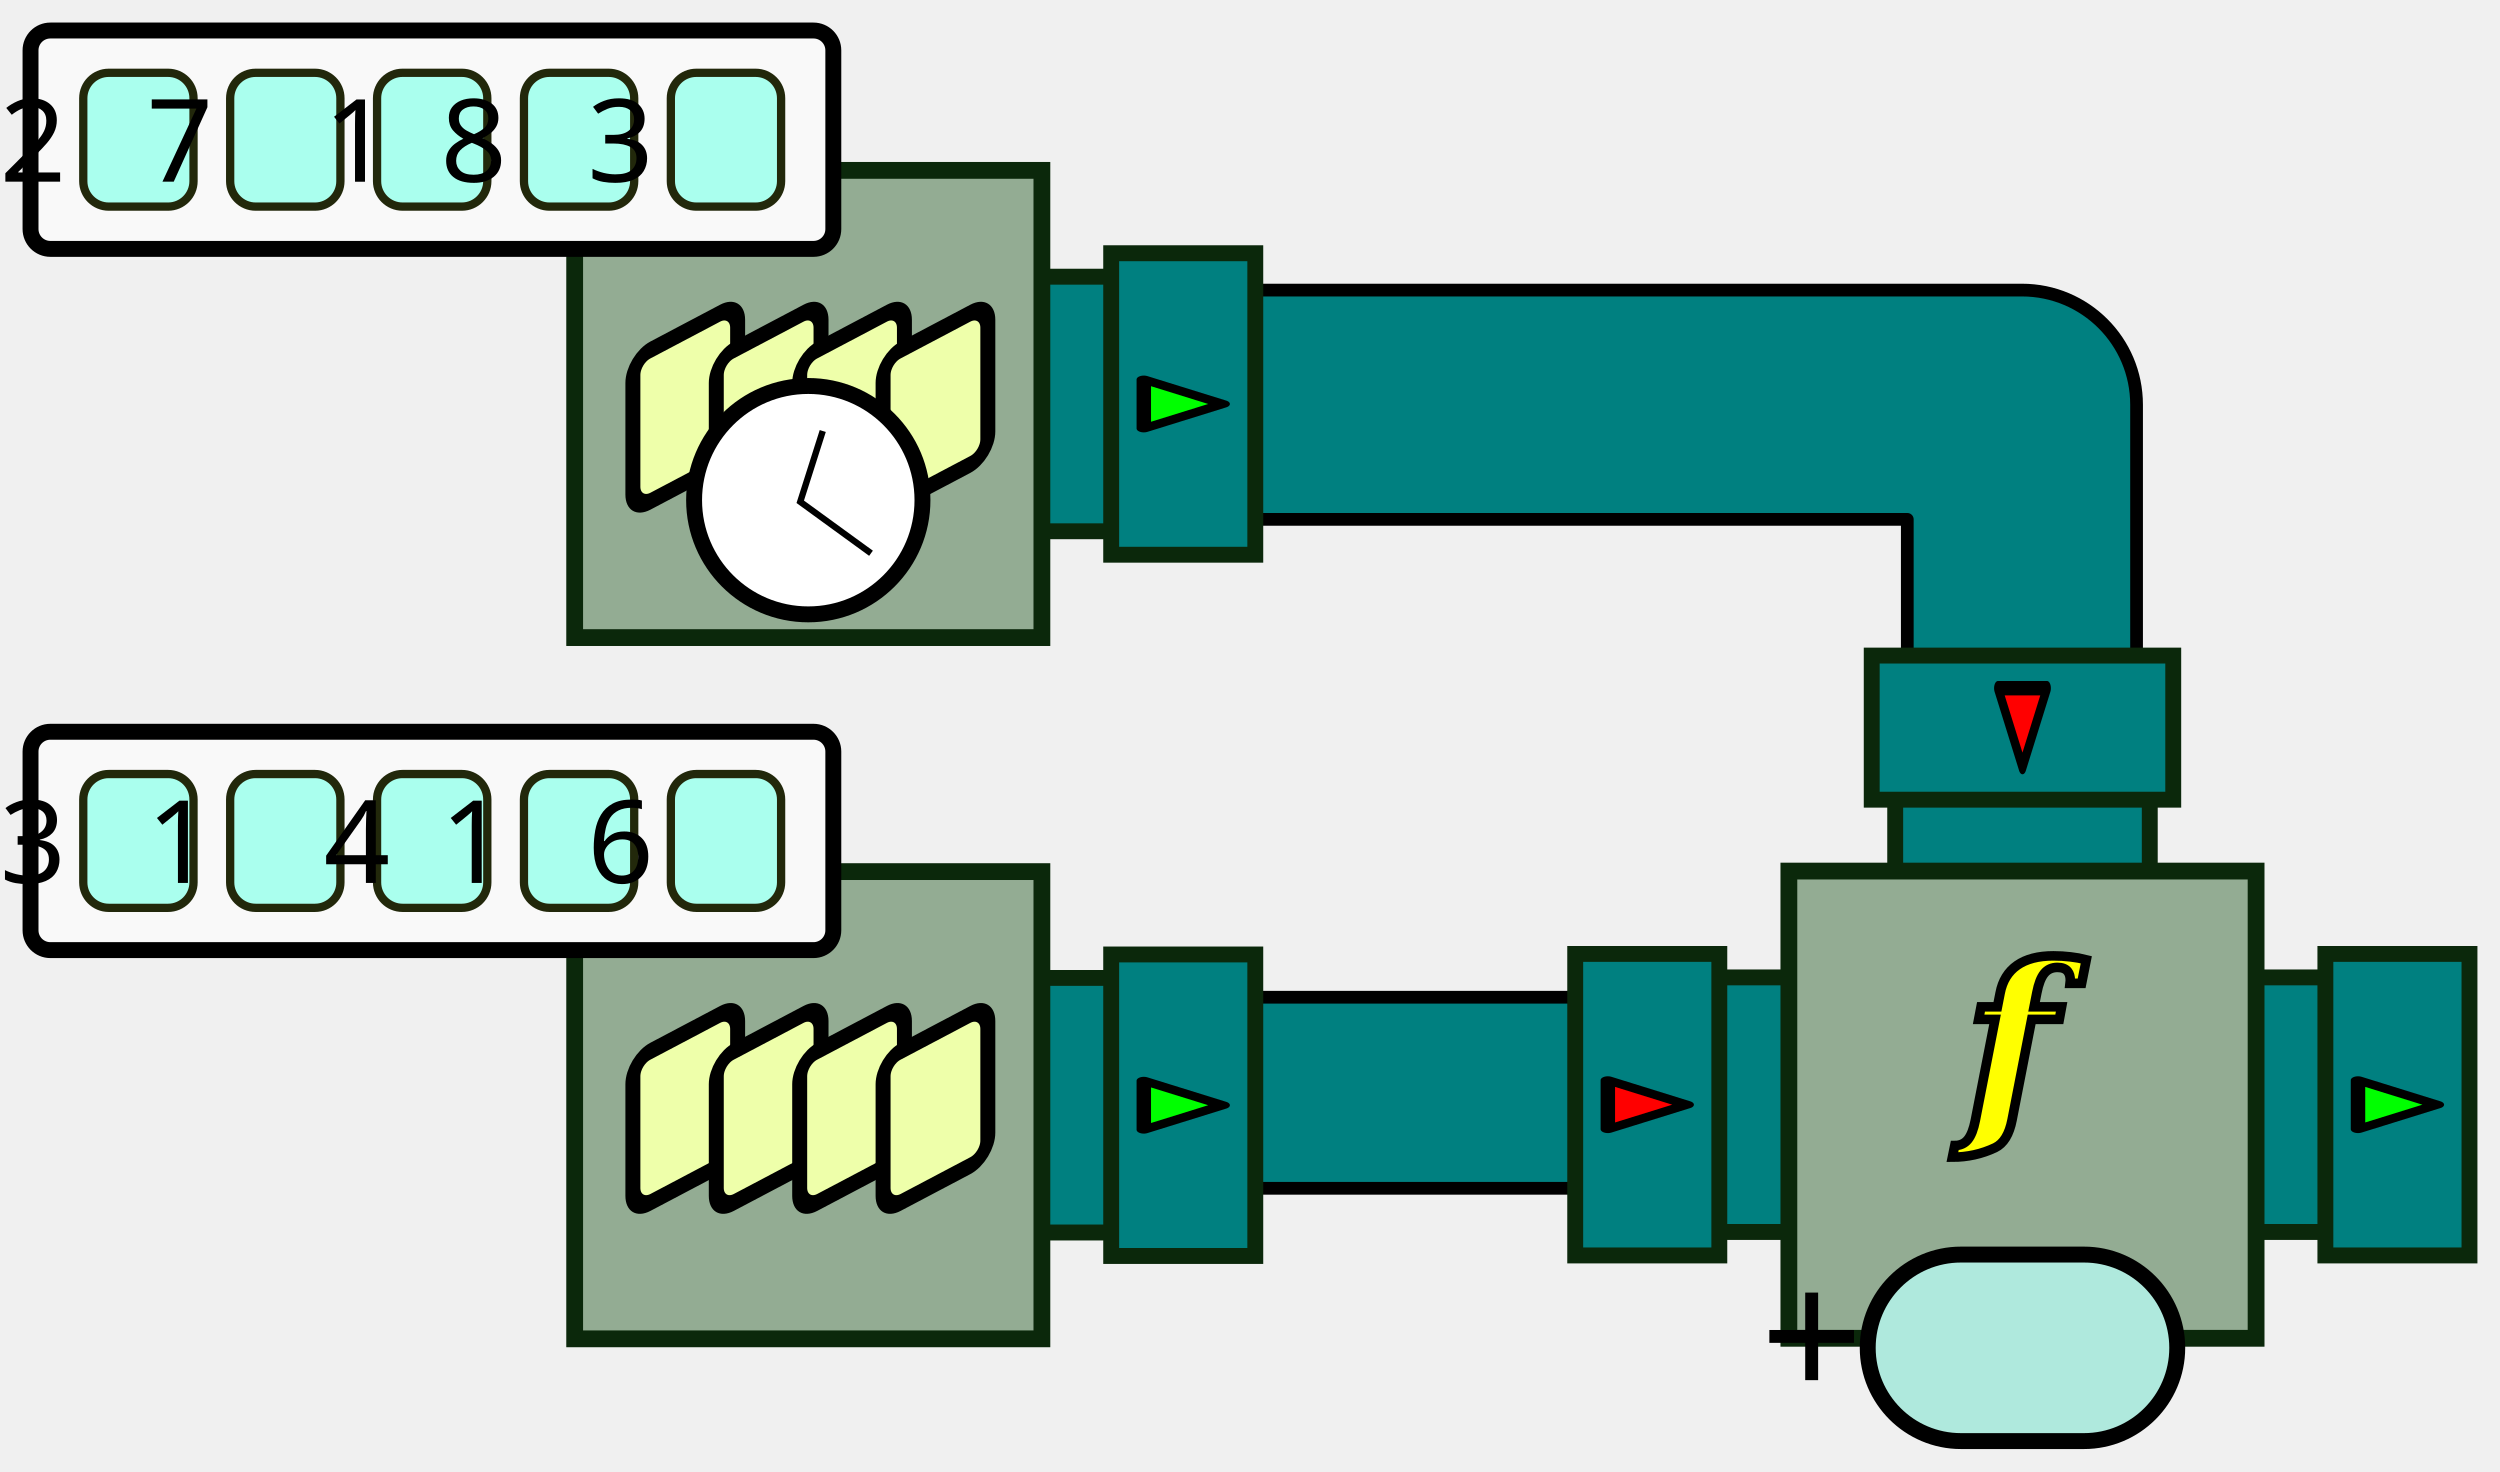
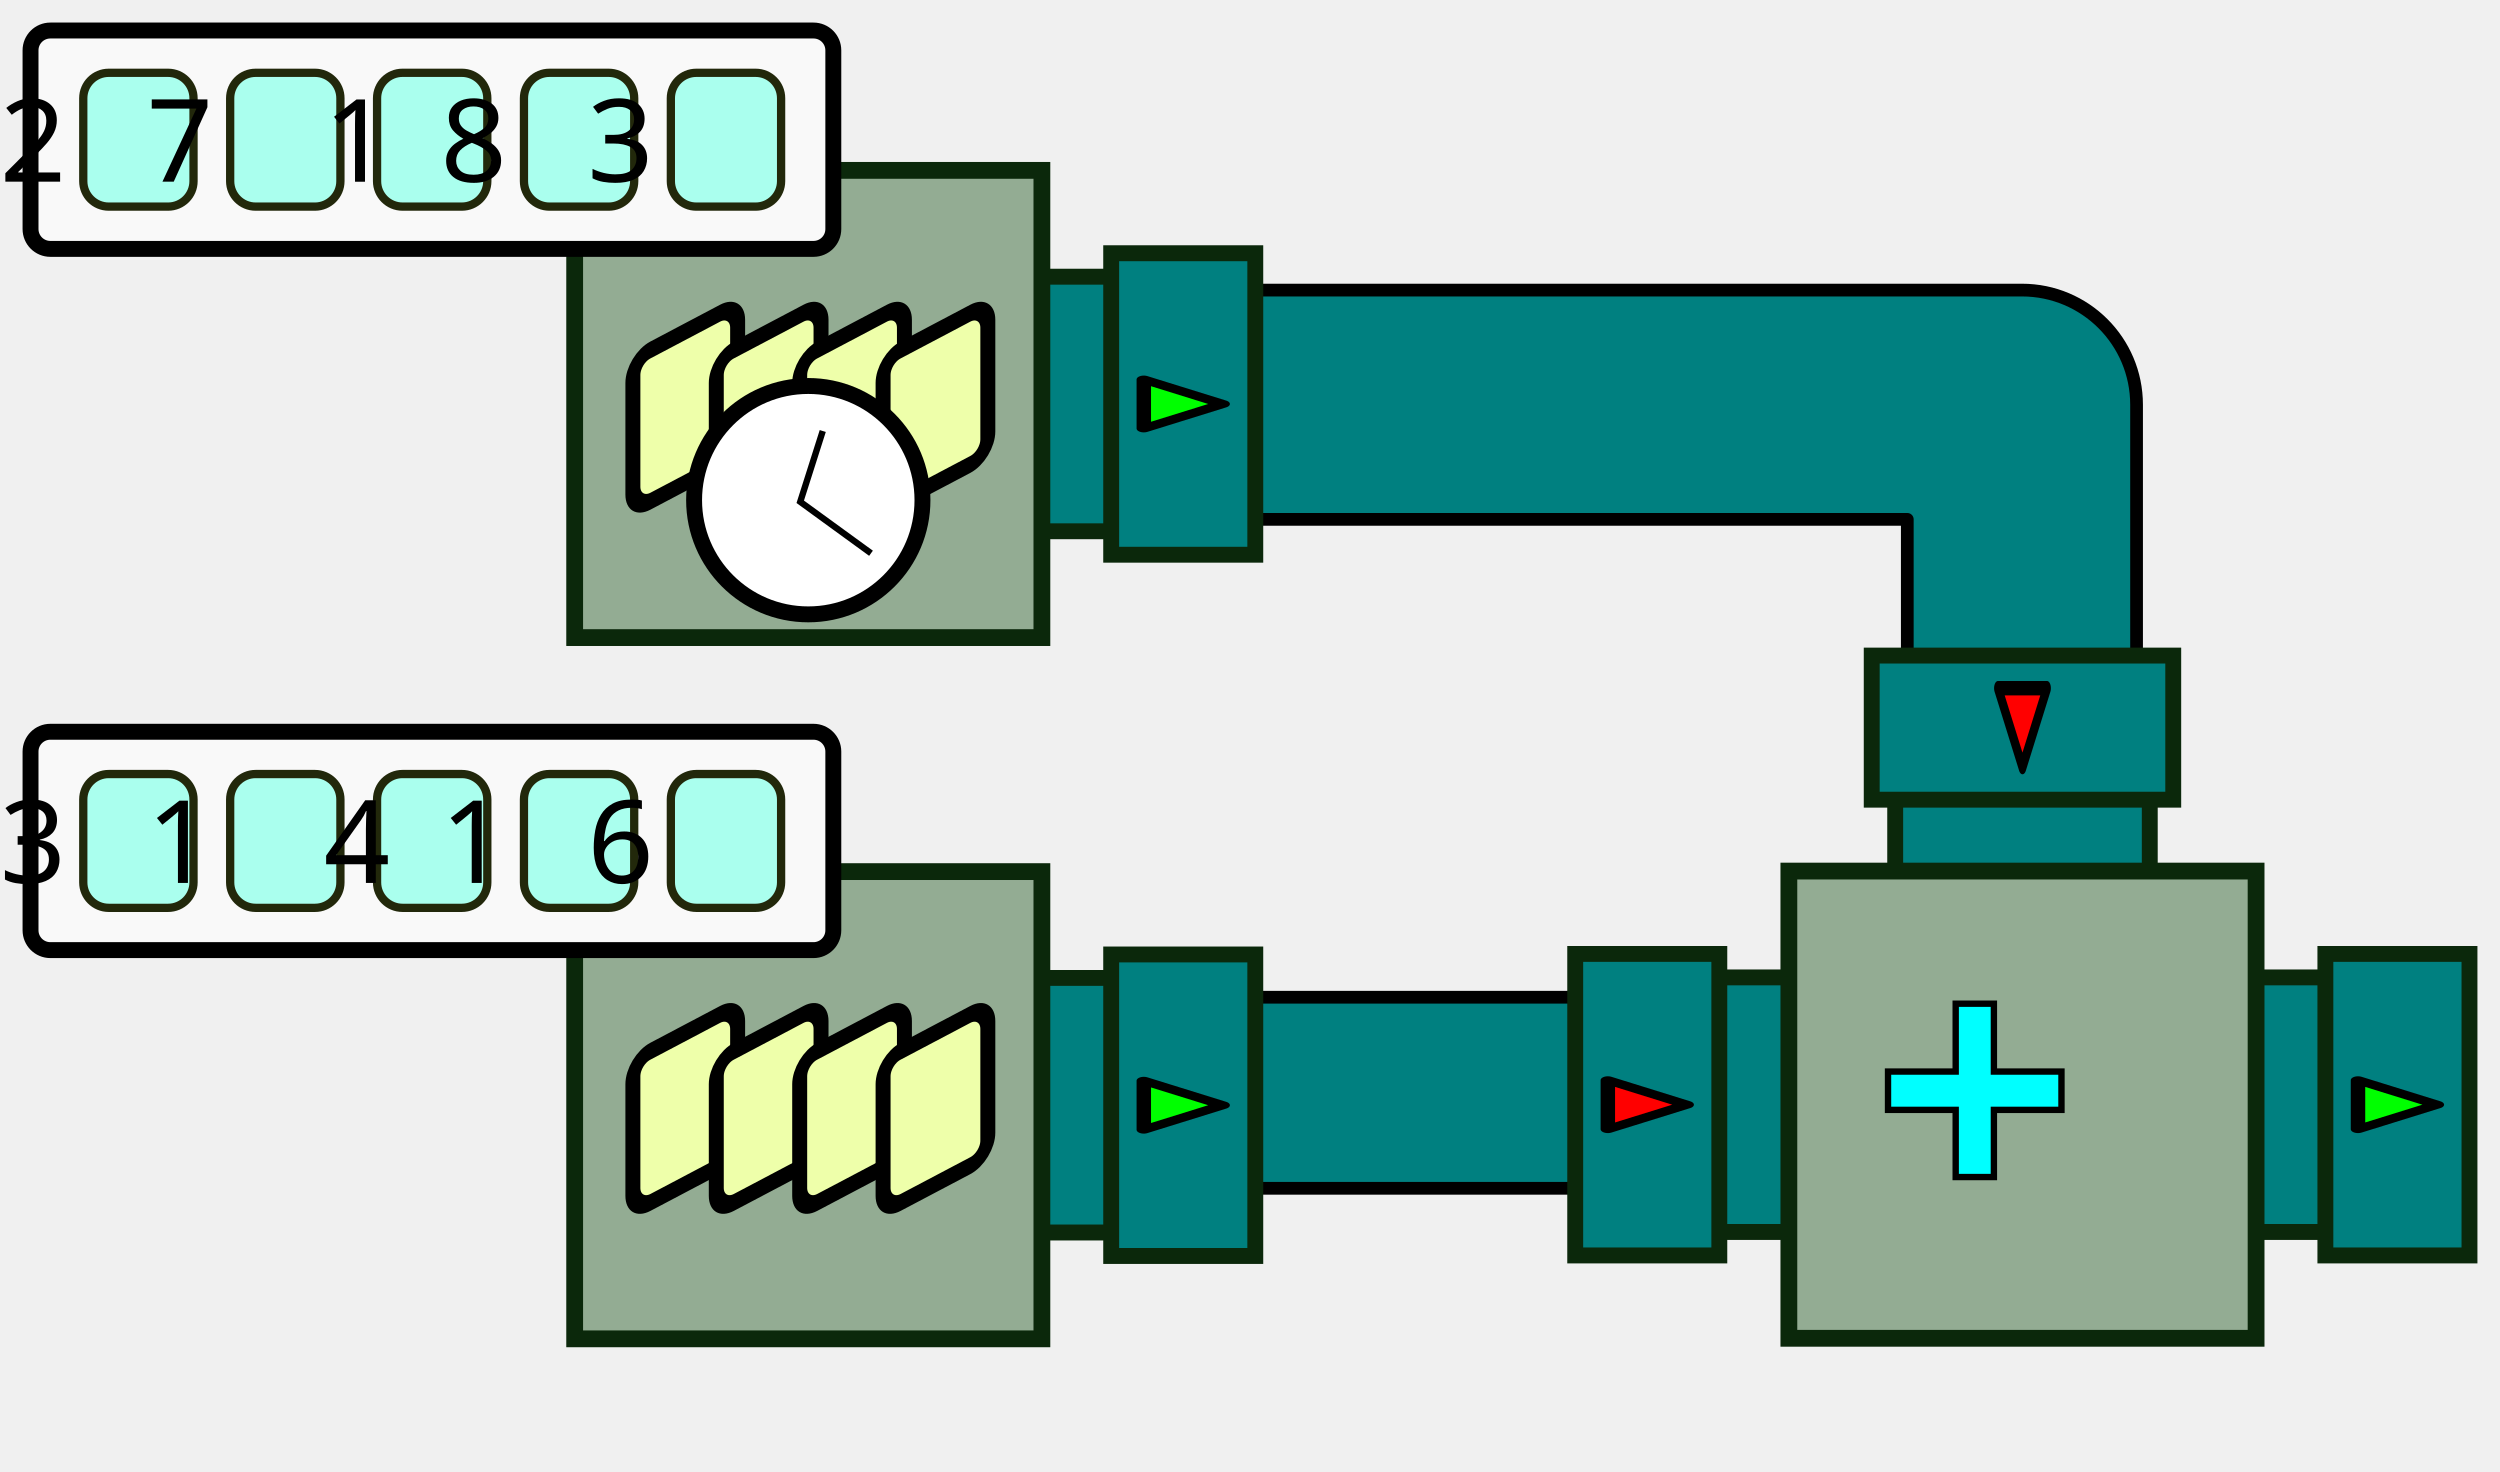
<svg xmlns="http://www.w3.org/2000/svg" width="110.785mm" height="65.213mm" viewBox="0 0 392.545 231.07" id="svg18651" version="1.1">
  <defs id="defs18653" />
  <g id="layer1" transform="translate(-81.02737,-105.5886)">
    <rect style="opacity:1;fill:#008080;fill-opacity:1;stroke:#000000;stroke-width:2;stroke-linecap:round;stroke-linejoin:round;stroke-miterlimit:4;stroke-dasharray:none;stroke-dashoffset:0;stroke-opacity:1" id="rect18865" width="150" height="30" x="235.179" y="262.173" ry="3.11" />
    <path style="color:#000000;font-style:normal;font-variant:normal;font-weight:normal;font-stretch:normal;font-size:medium;line-height:normal;font-family:sans-serif;text-indent:0;text-align:start;text-decoration:none;text-decoration-line:none;text-decoration-style:solid;text-decoration-color:#000000;letter-spacing:normal;word-spacing:normal;text-transform:none;direction:ltr;block-progression:tb;writing-mode:lr-tb;baseline-shift:baseline;text-anchor:start;white-space:normal;clip-rule:nonzero;display:inline;overflow:visible;visibility:visible;opacity:1;isolation:auto;mix-blend-mode:normal;color-interpolation:sRGB;color-interpolation-filters:linearRGB;solid-color:#000000;solid-opacity:1;fill:#008080;fill-opacity:1;fill-rule:evenodd;stroke:#000000;stroke-width:2;stroke-linecap:butt;stroke-linejoin:round;stroke-miterlimit:4;stroke-dasharray:none;stroke-dashoffset:0;stroke-opacity:1;color-rendering:auto;image-rendering:auto;shape-rendering:auto;text-rendering:auto;enable-background:accumulate" d="m 265.65,151.137 0,36 114.857,0 0,60.57 36,0 0,-78.57 a 18.002,18.002 0 0 0 -18,-18 l -132.857,0 z" id="path19069" />
    <g style="display:inline;fill:#008080;fill-opacity:1" transform="translate(88.6754,-538.3272)" id="g6939-8-5">
      <rect style="color:#000000;display:inline;overflow:visible;visibility:visible;fill:#008080;fill-opacity:1;fill-rule:nonzero;stroke:#0b280b;stroke-width:2.496;stroke-miterlimit:4;stroke-dasharray:none;stroke-dashoffset:0;marker:none;enable-background:accumulate" id="rect6941-1-3" width="39.971" height="77.252" x="687.362" y="97.915" transform="matrix(0,1,1,0,0,0)" />
      <rect y="166.827" x="683.676" height="22.627" width="47.344" id="rect6943-5-5" style="color:#000000;display:inline;overflow:visible;visibility:visible;fill:#008080;fill-opacity:1;fill-rule:nonzero;stroke:#0b280b;stroke-width:2.496;stroke-miterlimit:4;stroke-dasharray:none;stroke-dashoffset:0;marker:none;enable-background:accumulate" transform="matrix(0,1,1,0,0,0)" />
    </g>
    <path style="display:inline;opacity:1;fill:#00ff00;fill-opacity:1;stroke:#000000;stroke-width:7.472;stroke-linecap:round;stroke-linejoin:round;stroke-miterlimit:4;stroke-dasharray:none;stroke-dashoffset:0;stroke-opacity:1" id="path6947-6-6" d="m 57.127,378.819 -47.11,0 23.555,-40.799 z" transform="matrix(0,0.1634115,-0.3034906,0,375.5929,163.535)" />
    <path id="path6945-4-3" d="m 171.261,132.34 0,73.362 8.321,0 58.084,0 6.957,0 0,-73.362 -6.957,0 -58.084,0 -8.321,0 z" style="color:#000000;display:inline;overflow:visible;visibility:visible;fill:#93ac93;fill-opacity:1;fill-rule:nonzero;stroke:#0b280b;stroke-width:2.638;stroke-miterlimit:4;stroke-dasharray:none;stroke-dashoffset:0;marker:none;enable-background:accumulate" />
    <g style="display:inline" id="g5388" transform="translate(-116.3748,-981.187)">
      <rect transform="matrix(0.8843788,-0.4667699,0,1,0,0)" style="opacity:1;fill:#eeffaa;fill-opacity:1;stroke:#000000;stroke-width:2.658;stroke-linecap:round;stroke-linejoin:round;stroke-miterlimit:4;stroke-dasharray:none;stroke-dashoffset:0;stroke-opacity:1" id="rect27399-1" width="18.597" height="23.748" x="335.576" y="1299.817" ry="3.11" />
      <rect ry="3.11" y="1306.729" x="350.384" height="23.748" width="18.597" id="rect5382" style="opacity:1;fill:#eeffaa;fill-opacity:1;stroke:#000000;stroke-width:2.658;stroke-linecap:round;stroke-linejoin:round;stroke-miterlimit:4;stroke-dasharray:none;stroke-dashoffset:0;stroke-opacity:1" transform="matrix(0.8843788,-0.4667699,0,1,0,0)" />
      <rect transform="matrix(0.8843788,-0.4667699,0,1,0,0)" style="opacity:1;fill:#eeffaa;fill-opacity:1;stroke:#000000;stroke-width:2.658;stroke-linecap:round;stroke-linejoin:round;stroke-miterlimit:4;stroke-dasharray:none;stroke-dashoffset:0;stroke-opacity:1" id="rect5384" width="18.597" height="23.748" x="365.191" y="1313.64" ry="3.11" />
      <rect ry="3.11" y="1320.552" x="379.998" height="23.748" width="18.597" id="rect5386" style="opacity:1;fill:#eeffaa;fill-opacity:1;stroke:#000000;stroke-width:2.658;stroke-linecap:round;stroke-linejoin:round;stroke-miterlimit:4;stroke-dasharray:none;stroke-dashoffset:0;stroke-opacity:1" transform="matrix(0.8843788,-0.4667699,0,1,0,0)" />
    </g>
    <rect style="display:inline;opacity:1;fill:#f9f9f9;fill-opacity:1;stroke:#000000;stroke-width:2.5;stroke-linecap:round;stroke-linejoin:round;stroke-miterlimit:4;stroke-dasharray:none;stroke-dashoffset:0;stroke-opacity:1" id="rect5412" width="126.052" height="34.286" x="85.821" y="110.382" ry="3.11" />
    <g id="g6012" transform="translate(-226.1535,-1177.162)">
      <rect ry="3.993" style="fill:#aaffee;fill-opacity:1;stroke:#22280b;stroke-width:1.3;stroke-miterlimit:4;stroke-dasharray:none;stroke-dashoffset:0;stroke-opacity:1" id="rect6003" width="17.311" height="21.011" x="320.256" y="1294.182" />
      <text id="text6005" y="1316.371" x="327.68" style="font-style:normal;font-weight:normal;font-size:18.163px;line-height:125%;font-family:Sans;letter-spacing:0px;word-spacing:0px;fill:#000000;fill-opacity:1;stroke:none;stroke-width:0.709;stroke-miterlimit:4;stroke-dasharray:none" xml:space="preserve" transform="scale(1.003881,0.9961336)">
        <tspan y="1316.371" x="327.68" id="tspan6007" style="font-style:normal;text-align:center;text-anchor:middle;stroke-width:0.709;stroke-miterlimit:4;stroke-dasharray:none">2</tspan>
      </text>
    </g>
    <g transform="translate(-203.0883,-1177.162)" id="g6017">
      <rect y="1294.182" x="320.256" height="21.011" width="17.311" id="rect6019" style="fill:#aaffee;fill-opacity:1;stroke:#22280b;stroke-width:1.3;stroke-miterlimit:4;stroke-dasharray:none;stroke-dashoffset:0;stroke-opacity:1" ry="3.993" />
      <text transform="scale(1.003881,0.9961336)" xml:space="preserve" style="font-style:normal;font-weight:normal;font-size:18.163px;line-height:125%;font-family:Sans;letter-spacing:0px;word-spacing:0px;fill:#000000;fill-opacity:1;stroke:none;stroke-width:0.709;stroke-miterlimit:4;stroke-dasharray:none" x="327.68" y="1316.371" id="text6021">
        <tspan style="font-style:normal;text-align:center;text-anchor:middle;stroke-width:0.709;stroke-miterlimit:4;stroke-dasharray:none" id="tspan6023" x="327.68" y="1316.371">7</tspan>
      </text>
    </g>
    <rect y="117.019" x="140.233" height="21.011" width="17.311" id="rect6027" style="fill:#aaffee;fill-opacity:1;stroke:#22280b;stroke-width:1.3;stroke-miterlimit:4;stroke-dasharray:none;stroke-dashoffset:0;stroke-opacity:1" ry="3.993" />
    <text transform="scale(1.003881,0.9961336)" xml:space="preserve" style="font-style:normal;font-weight:normal;font-size:18.163px;line-height:125%;font-family:Sans;letter-spacing:0px;word-spacing:0px;fill:#000000;fill-opacity:1;stroke:none;stroke-width:0.709;stroke-miterlimit:4;stroke-dasharray:none" x="148.353" y="134.64" id="text6029">
      <tspan style="font-style:normal;text-align:center;text-anchor:middle;stroke-width:0.709;stroke-miterlimit:4;stroke-dasharray:none" id="tspan6031" x="148.353" y="134.64">1</tspan>
    </text>
    <g id="g6037" transform="translate(-156.958,-1177.162)">
      <rect ry="3.993" style="fill:#aaffee;fill-opacity:1;stroke:#22280b;stroke-width:1.3;stroke-miterlimit:4;stroke-dasharray:none;stroke-dashoffset:0;stroke-opacity:1" id="rect6039" width="17.311" height="21.011" x="320.256" y="1294.182" />
      <text id="text6041" y="1316.371" x="327.68" style="font-style:normal;font-weight:normal;font-size:18.163px;line-height:125%;font-family:Sans;letter-spacing:0px;word-spacing:0px;fill:#000000;fill-opacity:1;stroke:none;stroke-width:0.709;stroke-miterlimit:4;stroke-dasharray:none" xml:space="preserve" transform="scale(1.003881,0.9961336)">
        <tspan y="1316.371" x="327.68" id="tspan6043" style="font-style:normal;text-align:center;text-anchor:middle;stroke-width:0.709;stroke-miterlimit:4;stroke-dasharray:none">8</tspan>
      </text>
    </g>
    <g transform="translate(-133.8928,-1177.162)" id="g6045">
      <rect y="1294.182" x="320.256" height="21.011" width="17.311" id="rect6047" style="fill:#aaffee;fill-opacity:1;stroke:#22280b;stroke-width:1.3;stroke-miterlimit:4;stroke-dasharray:none;stroke-dashoffset:0;stroke-opacity:1" ry="3.993" />
      <text transform="scale(1.003881,0.9961336)" xml:space="preserve" style="font-style:normal;font-weight:normal;font-size:18.163px;line-height:125%;font-family:Sans;letter-spacing:0px;word-spacing:0px;fill:#000000;fill-opacity:1;stroke:none;stroke-width:0.709;stroke-miterlimit:4;stroke-dasharray:none" x="327.68" y="1316.371" id="text6049">
        <tspan style="font-style:normal;text-align:center;text-anchor:middle;stroke-width:0.709;stroke-miterlimit:4;stroke-dasharray:none" id="tspan6051" x="327.68" y="1316.371">3</tspan>
      </text>
    </g>
-     <g id="g18988" transform="translate(-34.9982,20.28971)">
-       <g style="display:inline;fill:#008080;fill-opacity:1" transform="translate(314.3251,-448.5934)" id="g6999-2">
-         <rect style="color:#000000;display:inline;overflow:visible;visibility:visible;fill:#008080;fill-opacity:1;fill-rule:nonzero;stroke:#0b280b;stroke-width:2.496;stroke-miterlimit:4;stroke-dasharray:none;stroke-dashoffset:0;marker:none;enable-background:accumulate" id="rect7001-0" width="39.971" height="77.252" x="687.362" y="97.915" transform="matrix(0,1,1,0,0,0)" />
-         <rect y="166.827" x="683.676" height="22.627" width="47.344" id="rect7003-1" style="color:#000000;display:inline;overflow:visible;visibility:visible;fill:#008080;fill-opacity:1;fill-rule:nonzero;stroke:#0b280b;stroke-width:2.496;stroke-miterlimit:4;stroke-dasharray:none;stroke-dashoffset:0;marker:none;enable-background:accumulate" transform="matrix(0,1,1,0,0,0)" />
-       </g>
-       <path style="display:inline;opacity:1;fill:#00ff00;fill-opacity:1;stroke:#000000;stroke-width:7.472;stroke-linecap:round;stroke-linejoin:round;stroke-miterlimit:4;stroke-dasharray:none;stroke-dashoffset:0;stroke-opacity:1" id="path7005-6" d="m 57.127,378.819 -47.11,0 23.555,-40.799 z" transform="matrix(0,0.1634115,-0.3034906,0,601.2427,253.2689)" />
-       <g id="g18948" transform="matrix(0,1,-1,0,1140.94,139.1996)" style="display:inline;fill:#008080;fill-opacity:1">
-         <rect style="color:#000000;display:inline;overflow:visible;visibility:visible;fill:#008080;fill-opacity:1;fill-rule:nonzero;stroke:#0b280b;stroke-width:2.496;stroke-miterlimit:4;stroke-dasharray:none;stroke-dashoffset:0;marker:none;enable-background:accumulate" id="rect18950" width="39.971" height="77.252" x="687.362" y="-140.576" transform="matrix(0,1,-1,0,0,0)" />
-         <rect y="-71.664" x="683.676" height="22.627" width="47.344" id="rect18952" style="color:#000000;display:inline;overflow:visible;visibility:visible;fill:#008080;fill-opacity:1;fill-rule:nonzero;stroke:#0b280b;stroke-width:2.496;stroke-miterlimit:4;stroke-dasharray:none;stroke-dashoffset:0;marker:none;enable-background:accumulate" transform="matrix(0,1,-1,0,0,0)" />
-       </g>
-       <path style="display:inline;opacity:1;fill:#ff0000;fill-opacity:1;stroke:#000000;stroke-width:7.472;stroke-linecap:round;stroke-linejoin:round;stroke-miterlimit:4;stroke-dasharray:none;stroke-dashoffset:0;stroke-opacity:1" id="path18954" d="m 57.127,378.819 -47.11,0 23.555,-40.799 z" transform="matrix(-0.1634115,0,0,-0.3034906,439.0773,308.327)" />
-       <g style="display:inline;fill:#008080;fill-opacity:1" transform="translate(314.3251,-448.5934)" id="g6993-0">
-         <rect transform="matrix(0,1,-1,0,0,0)" y="-140.576" x="687.362" height="77.252" width="39.971" id="rect6995-2" style="color:#000000;display:inline;overflow:visible;visibility:visible;fill:#008080;fill-opacity:1;fill-rule:nonzero;stroke:#0b280b;stroke-width:2.496;stroke-miterlimit:4;stroke-dasharray:none;stroke-dashoffset:0;marker:none;enable-background:accumulate" />
-         <rect transform="matrix(0,1,-1,0,0,0)" style="color:#000000;display:inline;overflow:visible;visibility:visible;fill:#008080;fill-opacity:1;fill-rule:nonzero;stroke:#0b280b;stroke-width:2.496;stroke-miterlimit:4;stroke-dasharray:none;stroke-dashoffset:0;marker:none;enable-background:accumulate" id="rect6997-7" width="47.344" height="22.627" x="683.676" y="-71.664" />
-       </g>
-       <path transform="matrix(0,0.1634115,-0.3034906,0,483.4526,253.2689)" d="m 57.127,378.819 -47.11,0 23.555,-40.799 z" id="path7007-1" style="display:inline;opacity:1;fill:#ff0000;fill-opacity:1;stroke:#000000;stroke-width:7.472;stroke-linecap:round;stroke-linejoin:round;stroke-miterlimit:4;stroke-dasharray:none;stroke-dashoffset:0;stroke-opacity:1" />
-       <path id="path7021-9" d="m 396.911,222.074 0,73.362 8.321,0 58.084,0 6.957,0 0,-73.362 -6.957,0 -58.084,0 -8.321,0 z" style="color:#000000;display:inline;overflow:visible;visibility:visible;fill:#93ac93;fill-opacity:1;fill-rule:nonzero;stroke:#0b280b;stroke-width:2.638;stroke-miterlimit:4;stroke-dasharray:none;stroke-dashoffset:0;marker:none;enable-background:accumulate" />
-       <text xml:space="preserve" style="font-style:normal;font-weight:normal;font-size:33.278px;line-height:125%;font-family:sans-serif;letter-spacing:0px;word-spacing:0px;display:inline;fill:#ffff00;fill-opacity:1;stroke:#000000;stroke-width:1.5;stroke-linecap:butt;stroke-linejoin:miter;stroke-miterlimit:4;stroke-dasharray:none;stroke-opacity:1" x="424.534" y="260.667" id="text15401-0-4">
-         <tspan id="tspan15403-7-9" x="424.534" y="260.667" style="font-style:italic;font-variant:normal;font-weight:bold;font-stretch:normal;font-family:'DejaVu Serif';-inkscape-font-specification:'DejaVu Serif Italic';fill:#ffff00;stroke:#000000;stroke-width:1.5;stroke-miterlimit:4;stroke-dasharray:none">f</tspan>
-       </text>
-       <g transform="translate(-248.5548,-673.8141)" id="g18105" style="display:inline">
-         <rect style="opacity:1;fill:#afe9dd;fill-opacity:1;stroke:#000000;stroke-width:2.5;stroke-linecap:round;stroke-linejoin:round;stroke-miterlimit:4;stroke-dasharray:none;stroke-dashoffset:0;stroke-opacity:1" id="rect18066" width="48.599" height="29.286" x="657.847" y="956.104" ry="14.643" />
-         <text xml:space="preserve" style="font-style:normal;font-weight:normal;font-size:28.336px;line-height:125%;font-family:sans-serif;letter-spacing:0px;word-spacing:0px;fill:#000000;fill-opacity:1;stroke:none;stroke-width:1px;stroke-linecap:butt;stroke-linejoin:miter;stroke-opacity:1" x="683.632" y="976.851" id="text18068" transform="scale(0.9978365,1.002168)">
-           <tspan id="tspan18070" x="683.632" y="976.851" style="text-align:center;text-anchor:middle;fill:#000000;fill-opacity:1">+</tspan>
-         </text>
-       </g>
+     <g id="g6999-2" transform="translate(279.3269,-428.3037)" style="display:inline;fill:#008080;fill-opacity:1">
+       <rect transform="matrix(0,1,1,0,0,0)" y="97.915" x="687.362" height="77.252" width="39.971" id="rect7001-0" style="color:#000000;display:inline;overflow:visible;visibility:visible;fill:#008080;fill-opacity:1;fill-rule:nonzero;stroke:#0b280b;stroke-width:2.496;stroke-miterlimit:4;stroke-dasharray:none;stroke-dashoffset:0;marker:none;enable-background:accumulate" />
+       <rect transform="matrix(0,1,1,0,0,0)" style="color:#000000;display:inline;overflow:visible;visibility:visible;fill:#008080;fill-opacity:1;fill-rule:nonzero;stroke:#0b280b;stroke-width:2.496;stroke-miterlimit:4;stroke-dasharray:none;stroke-dashoffset:0;marker:none;enable-background:accumulate" id="rect7003-1" width="47.344" height="22.627" x="683.676" y="166.827" />
    </g>
+     <path transform="matrix(0,0.1634115,-0.3034906,0,566.2445,273.5586)" d="m 57.127,378.819 -47.11,0 23.555,-40.799 z" id="path7005-6" style="display:inline;opacity:1;fill:#00ff00;fill-opacity:1;stroke:#000000;stroke-width:7.472;stroke-linecap:round;stroke-linejoin:round;stroke-miterlimit:4;stroke-dasharray:none;stroke-dashoffset:0;stroke-opacity:1" />
+     <g style="display:inline;fill:#008080;fill-opacity:1" transform="matrix(0,1,-1,0,1105.941,159.4893)" id="g18948">
+       <rect transform="matrix(0,1,-1,0,0,0)" y="-140.576" x="687.362" height="77.252" width="39.971" id="rect18950" style="color:#000000;display:inline;overflow:visible;visibility:visible;fill:#008080;fill-opacity:1;fill-rule:nonzero;stroke:#0b280b;stroke-width:2.496;stroke-miterlimit:4;stroke-dasharray:none;stroke-dashoffset:0;marker:none;enable-background:accumulate" />
+       <rect transform="matrix(0,1,-1,0,0,0)" style="color:#000000;display:inline;overflow:visible;visibility:visible;fill:#008080;fill-opacity:1;fill-rule:nonzero;stroke:#0b280b;stroke-width:2.496;stroke-miterlimit:4;stroke-dasharray:none;stroke-dashoffset:0;marker:none;enable-background:accumulate" id="rect18952" width="47.344" height="22.627" x="683.676" y="-71.664" />
+     </g>
+     <path transform="matrix(-0.1634115,0,0,-0.3034906,404.0791,328.6167)" d="m 57.127,378.819 -47.11,0 23.555,-40.799 z" id="path18954" style="display:inline;opacity:1;fill:#ff0000;fill-opacity:1;stroke:#000000;stroke-width:7.472;stroke-linecap:round;stroke-linejoin:round;stroke-miterlimit:4;stroke-dasharray:none;stroke-dashoffset:0;stroke-opacity:1" />
+     <g id="g6993-0" transform="translate(279.3269,-428.3037)" style="display:inline;fill:#008080;fill-opacity:1">
+       <rect style="color:#000000;display:inline;overflow:visible;visibility:visible;fill:#008080;fill-opacity:1;fill-rule:nonzero;stroke:#0b280b;stroke-width:2.496;stroke-miterlimit:4;stroke-dasharray:none;stroke-dashoffset:0;marker:none;enable-background:accumulate" id="rect6995-2" width="39.971" height="77.252" x="687.362" y="-140.576" transform="matrix(0,1,-1,0,0,0)" />
+       <rect y="-71.664" x="683.676" height="22.627" width="47.344" id="rect6997-7" style="color:#000000;display:inline;overflow:visible;visibility:visible;fill:#008080;fill-opacity:1;fill-rule:nonzero;stroke:#0b280b;stroke-width:2.496;stroke-miterlimit:4;stroke-dasharray:none;stroke-dashoffset:0;marker:none;enable-background:accumulate" transform="matrix(0,1,-1,0,0,0)" />
+     </g>
+     <path style="display:inline;opacity:1;fill:#ff0000;fill-opacity:1;stroke:#000000;stroke-width:7.472;stroke-linecap:round;stroke-linejoin:round;stroke-miterlimit:4;stroke-dasharray:none;stroke-dashoffset:0;stroke-opacity:1" id="path7007-1" d="m 57.127,378.819 -47.11,0 23.555,-40.799 z" transform="matrix(0,0.1634115,-0.3034906,0,448.4544,273.5586)" />
+     <path style="color:#000000;display:inline;overflow:visible;visibility:visible;fill:#93ac93;fill-opacity:1;fill-rule:nonzero;stroke:#0b280b;stroke-width:2.638;stroke-miterlimit:4;stroke-dasharray:none;stroke-dashoffset:0;marker:none;enable-background:accumulate" d="m 361.912,242.364 0,73.362 8.321,0 58.084,0 6.957,0 0,-73.362 -6.957,0 -58.084,0 -8.321,0 z" id="path7021-9" />
    <g id="g19009" transform="translate(88.6754,-428.2205)" style="display:inline;fill:#008080;fill-opacity:1">
      <rect transform="matrix(0,1,1,0,0,0)" y="97.915" x="687.362" height="77.252" width="39.971" id="rect19011" style="color:#000000;display:inline;overflow:visible;visibility:visible;fill:#008080;fill-opacity:1;fill-rule:nonzero;stroke:#0b280b;stroke-width:2.496;stroke-miterlimit:4;stroke-dasharray:none;stroke-dashoffset:0;marker:none;enable-background:accumulate" />
      <rect transform="matrix(0,1,1,0,0,0)" style="color:#000000;display:inline;overflow:visible;visibility:visible;fill:#008080;fill-opacity:1;fill-rule:nonzero;stroke:#0b280b;stroke-width:2.496;stroke-miterlimit:4;stroke-dasharray:none;stroke-dashoffset:0;marker:none;enable-background:accumulate" id="rect19013" width="47.344" height="22.627" x="683.676" y="166.827" />
    </g>
    <path transform="matrix(0,0.1634115,-0.3034906,0,375.5929,273.6417)" d="m 57.127,378.819 -47.11,0 23.555,-40.799 z" id="path19015" style="display:inline;opacity:1;fill:#00ff00;fill-opacity:1;stroke:#000000;stroke-width:7.472;stroke-linecap:round;stroke-linejoin:round;stroke-miterlimit:4;stroke-dasharray:none;stroke-dashoffset:0;stroke-opacity:1" />
    <path style="color:#000000;display:inline;overflow:visible;visibility:visible;fill:#93ac93;fill-opacity:1;fill-rule:nonzero;stroke:#0b280b;stroke-width:2.638;stroke-miterlimit:4;stroke-dasharray:none;stroke-dashoffset:0;marker:none;enable-background:accumulate" d="m 171.261,242.447 0,73.362 8.321,0 58.084,0 6.957,0 0,-73.362 -6.957,0 -58.084,0 -8.321,0 z" id="path19017" />
    <g transform="translate(-116.3748,-871.0803)" id="g19019" style="display:inline">
      <rect ry="3.11" y="1299.817" x="335.576" height="23.748" width="18.597" id="rect19021" style="opacity:1;fill:#eeffaa;fill-opacity:1;stroke:#000000;stroke-width:2.658;stroke-linecap:round;stroke-linejoin:round;stroke-miterlimit:4;stroke-dasharray:none;stroke-dashoffset:0;stroke-opacity:1" transform="matrix(0.8843788,-0.4667699,0,1,0,0)" />
      <rect transform="matrix(0.8843788,-0.4667699,0,1,0,0)" style="opacity:1;fill:#eeffaa;fill-opacity:1;stroke:#000000;stroke-width:2.658;stroke-linecap:round;stroke-linejoin:round;stroke-miterlimit:4;stroke-dasharray:none;stroke-dashoffset:0;stroke-opacity:1" id="rect19023" width="18.597" height="23.748" x="350.384" y="1306.729" ry="3.11" />
      <rect ry="3.11" y="1313.64" x="365.191" height="23.748" width="18.597" id="rect19025" style="opacity:1;fill:#eeffaa;fill-opacity:1;stroke:#000000;stroke-width:2.658;stroke-linecap:round;stroke-linejoin:round;stroke-miterlimit:4;stroke-dasharray:none;stroke-dashoffset:0;stroke-opacity:1" transform="matrix(0.8843788,-0.4667699,0,1,0,0)" />
      <rect transform="matrix(0.8843788,-0.4667699,0,1,0,0)" style="opacity:1;fill:#eeffaa;fill-opacity:1;stroke:#000000;stroke-width:2.658;stroke-linecap:round;stroke-linejoin:round;stroke-miterlimit:4;stroke-dasharray:none;stroke-dashoffset:0;stroke-opacity:1" id="rect19027" width="18.597" height="23.748" x="379.998" y="1320.552" ry="3.11" />
    </g>
    <rect ry="3.11" y="220.489" x="85.821" height="34.286" width="126.052" id="rect19029" style="display:inline;opacity:1;fill:#f9f9f9;fill-opacity:1;stroke:#000000;stroke-width:2.5;stroke-linecap:round;stroke-linejoin:round;stroke-miterlimit:4;stroke-dasharray:none;stroke-dashoffset:0;stroke-opacity:1" />
    <g transform="translate(-226.1535,-1067.056)" id="g19031">
      <rect y="1294.182" x="320.256" height="21.011" width="17.311" id="rect19033" style="fill:#aaffee;fill-opacity:1;stroke:#22280b;stroke-width:1.3;stroke-miterlimit:4;stroke-dasharray:none;stroke-dashoffset:0;stroke-opacity:1" ry="3.993" />
      <text transform="scale(1.003881,0.9961336)" xml:space="preserve" style="font-style:normal;font-weight:normal;font-size:18.163px;line-height:125%;font-family:Sans;letter-spacing:0px;word-spacing:0px;fill:#000000;fill-opacity:1;stroke:none;stroke-width:0.709;stroke-miterlimit:4;stroke-dasharray:none" x="327.68" y="1316.371" id="text19035">
        <tspan style="font-style:normal;text-align:center;text-anchor:middle;stroke-width:0.709;stroke-miterlimit:4;stroke-dasharray:none" id="tspan19037" x="327.68" y="1316.371">3</tspan>
      </text>
    </g>
    <g id="g19039" transform="translate(-203.0883,-1067.056)">
      <rect ry="3.993" style="fill:#aaffee;fill-opacity:1;stroke:#22280b;stroke-width:1.3;stroke-miterlimit:4;stroke-dasharray:none;stroke-dashoffset:0;stroke-opacity:1" id="rect19041" width="17.311" height="21.011" x="320.256" y="1294.182" />
      <text id="text19043" y="1316.371" x="327.68" style="font-style:normal;font-weight:normal;font-size:18.163px;line-height:125%;font-family:Sans;letter-spacing:0px;word-spacing:0px;fill:#000000;fill-opacity:1;stroke:none;stroke-width:0.709;stroke-miterlimit:4;stroke-dasharray:none" xml:space="preserve" transform="scale(1.003881,0.9961336)">
        <tspan y="1316.371" x="327.68" id="tspan19045" style="font-style:normal;text-align:center;text-anchor:middle;stroke-width:0.709;stroke-miterlimit:4;stroke-dasharray:none">1</tspan>
      </text>
    </g>
    <rect ry="3.993" style="fill:#aaffee;fill-opacity:1;stroke:#22280b;stroke-width:1.3;stroke-miterlimit:4;stroke-dasharray:none;stroke-dashoffset:0;stroke-opacity:1" id="rect19047" width="17.311" height="21.011" x="140.233" y="227.126" />
    <text id="text19049" y="245.174" x="148.353" style="font-style:normal;font-weight:normal;font-size:18.163px;line-height:125%;font-family:Sans;letter-spacing:0px;word-spacing:0px;fill:#000000;fill-opacity:1;stroke:none;stroke-width:0.709;stroke-miterlimit:4;stroke-dasharray:none" xml:space="preserve" transform="scale(1.003881,0.9961336)">
      <tspan y="245.174" x="148.353" id="tspan19051" style="font-style:normal;text-align:center;text-anchor:middle;stroke-width:0.709;stroke-miterlimit:4;stroke-dasharray:none">4</tspan>
    </text>
    <g transform="translate(-156.958,-1067.056)" id="g19053">
      <rect y="1294.182" x="320.256" height="21.011" width="17.311" id="rect19055" style="fill:#aaffee;fill-opacity:1;stroke:#22280b;stroke-width:1.3;stroke-miterlimit:4;stroke-dasharray:none;stroke-dashoffset:0;stroke-opacity:1" ry="3.993" />
      <text transform="scale(1.003881,0.9961336)" xml:space="preserve" style="font-style:normal;font-weight:normal;font-size:18.163px;line-height:125%;font-family:Sans;letter-spacing:0px;word-spacing:0px;fill:#000000;fill-opacity:1;stroke:none;stroke-width:0.709;stroke-miterlimit:4;stroke-dasharray:none" x="327.68" y="1316.371" id="text19057">
        <tspan style="font-style:normal;text-align:center;text-anchor:middle;stroke-width:0.709;stroke-miterlimit:4;stroke-dasharray:none" id="tspan19059" x="327.68" y="1316.371">1</tspan>
      </text>
    </g>
    <g id="g19061" transform="translate(-133.8928,-1067.056)">
      <rect ry="3.993" style="fill:#aaffee;fill-opacity:1;stroke:#22280b;stroke-width:1.3;stroke-miterlimit:4;stroke-dasharray:none;stroke-dashoffset:0;stroke-opacity:1" id="rect19063" width="17.311" height="21.011" x="320.256" y="1294.182" />
      <text id="text19065" y="1316.371" x="327.68" style="font-style:normal;font-weight:normal;font-size:18.163px;line-height:125%;font-family:Sans;letter-spacing:0px;word-spacing:0px;fill:#000000;fill-opacity:1;stroke:none;stroke-width:0.709;stroke-miterlimit:4;stroke-dasharray:none" xml:space="preserve" transform="scale(1.003881,0.9961336)">
        <tspan y="1316.371" x="327.68" id="tspan19067" style="font-style:normal;text-align:center;text-anchor:middle;stroke-width:0.709;stroke-miterlimit:4;stroke-dasharray:none">6</tspan>
      </text>
    </g>
    <g id="g9991" transform="translate(-122.5934,-142.4315)">
      <circle r="17.93" cy="326.557" cx="330.535" id="path17663" style="display:inline;opacity:1;fill:#ffffff;fill-opacity:1;stroke:#000000;stroke-width:2.5;stroke-linecap:round;stroke-linejoin:round;stroke-miterlimit:4;stroke-dasharray:none;stroke-dashoffset:0;stroke-opacity:1" />
      <path id="path17665" d="m 332.808,315.698 -3.536,11.112 11.112,8.081" style="display:inline;fill:none;fill-rule:evenodd;stroke:#000000;stroke-width:1px;stroke-linecap:butt;stroke-linejoin:miter;stroke-opacity:1" />
    </g>
+     <text xml:space="preserve" style="font-style:normal;font-weight:normal;font-size:56.137px;line-height:125%;font-family:sans-serif;letter-spacing:0px;word-spacing:0px;fill:#000000;fill-opacity:1;stroke:none;stroke-width:1px;stroke-linecap:butt;stroke-linejoin:miter;stroke-opacity:1" x="375.075" y="296.642" id="text4810">
+       <tspan id="tspan4812" x="375.075" y="296.642" style="font-weight:bold;fill:#00ffff;stroke:#000000;stroke-width:1px">+</tspan>
+     </text>
  </g>
</svg>
